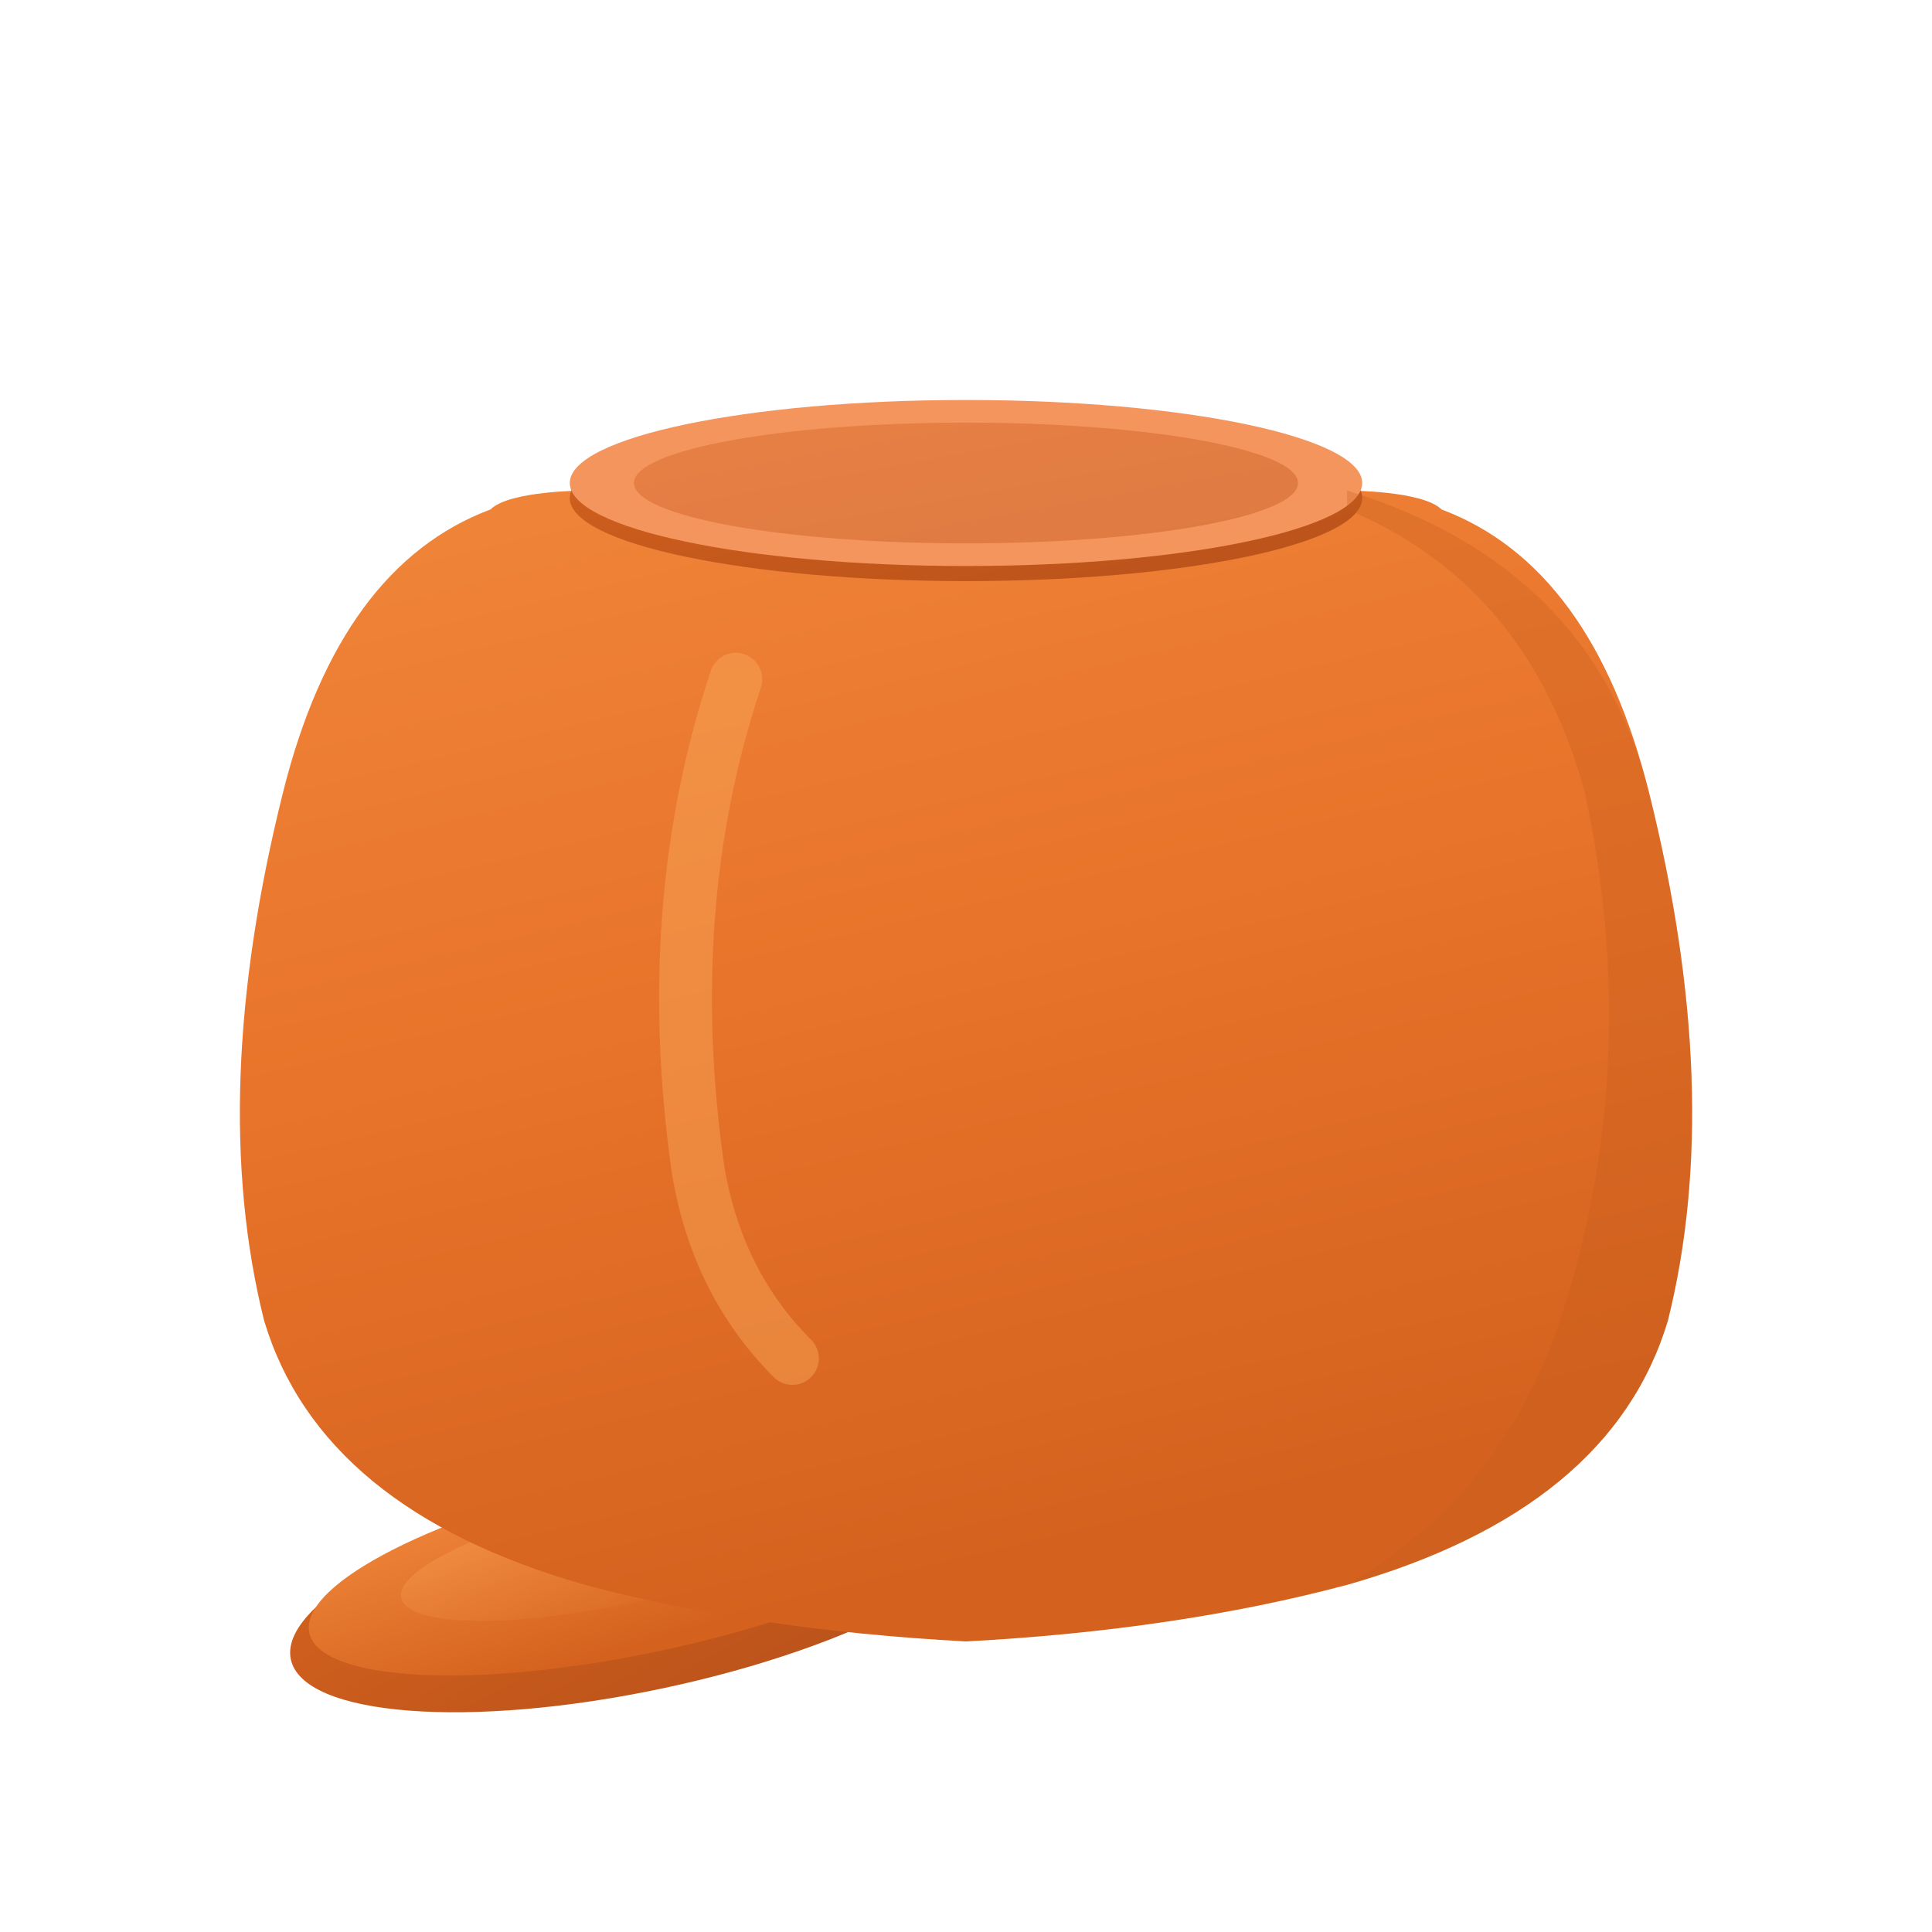
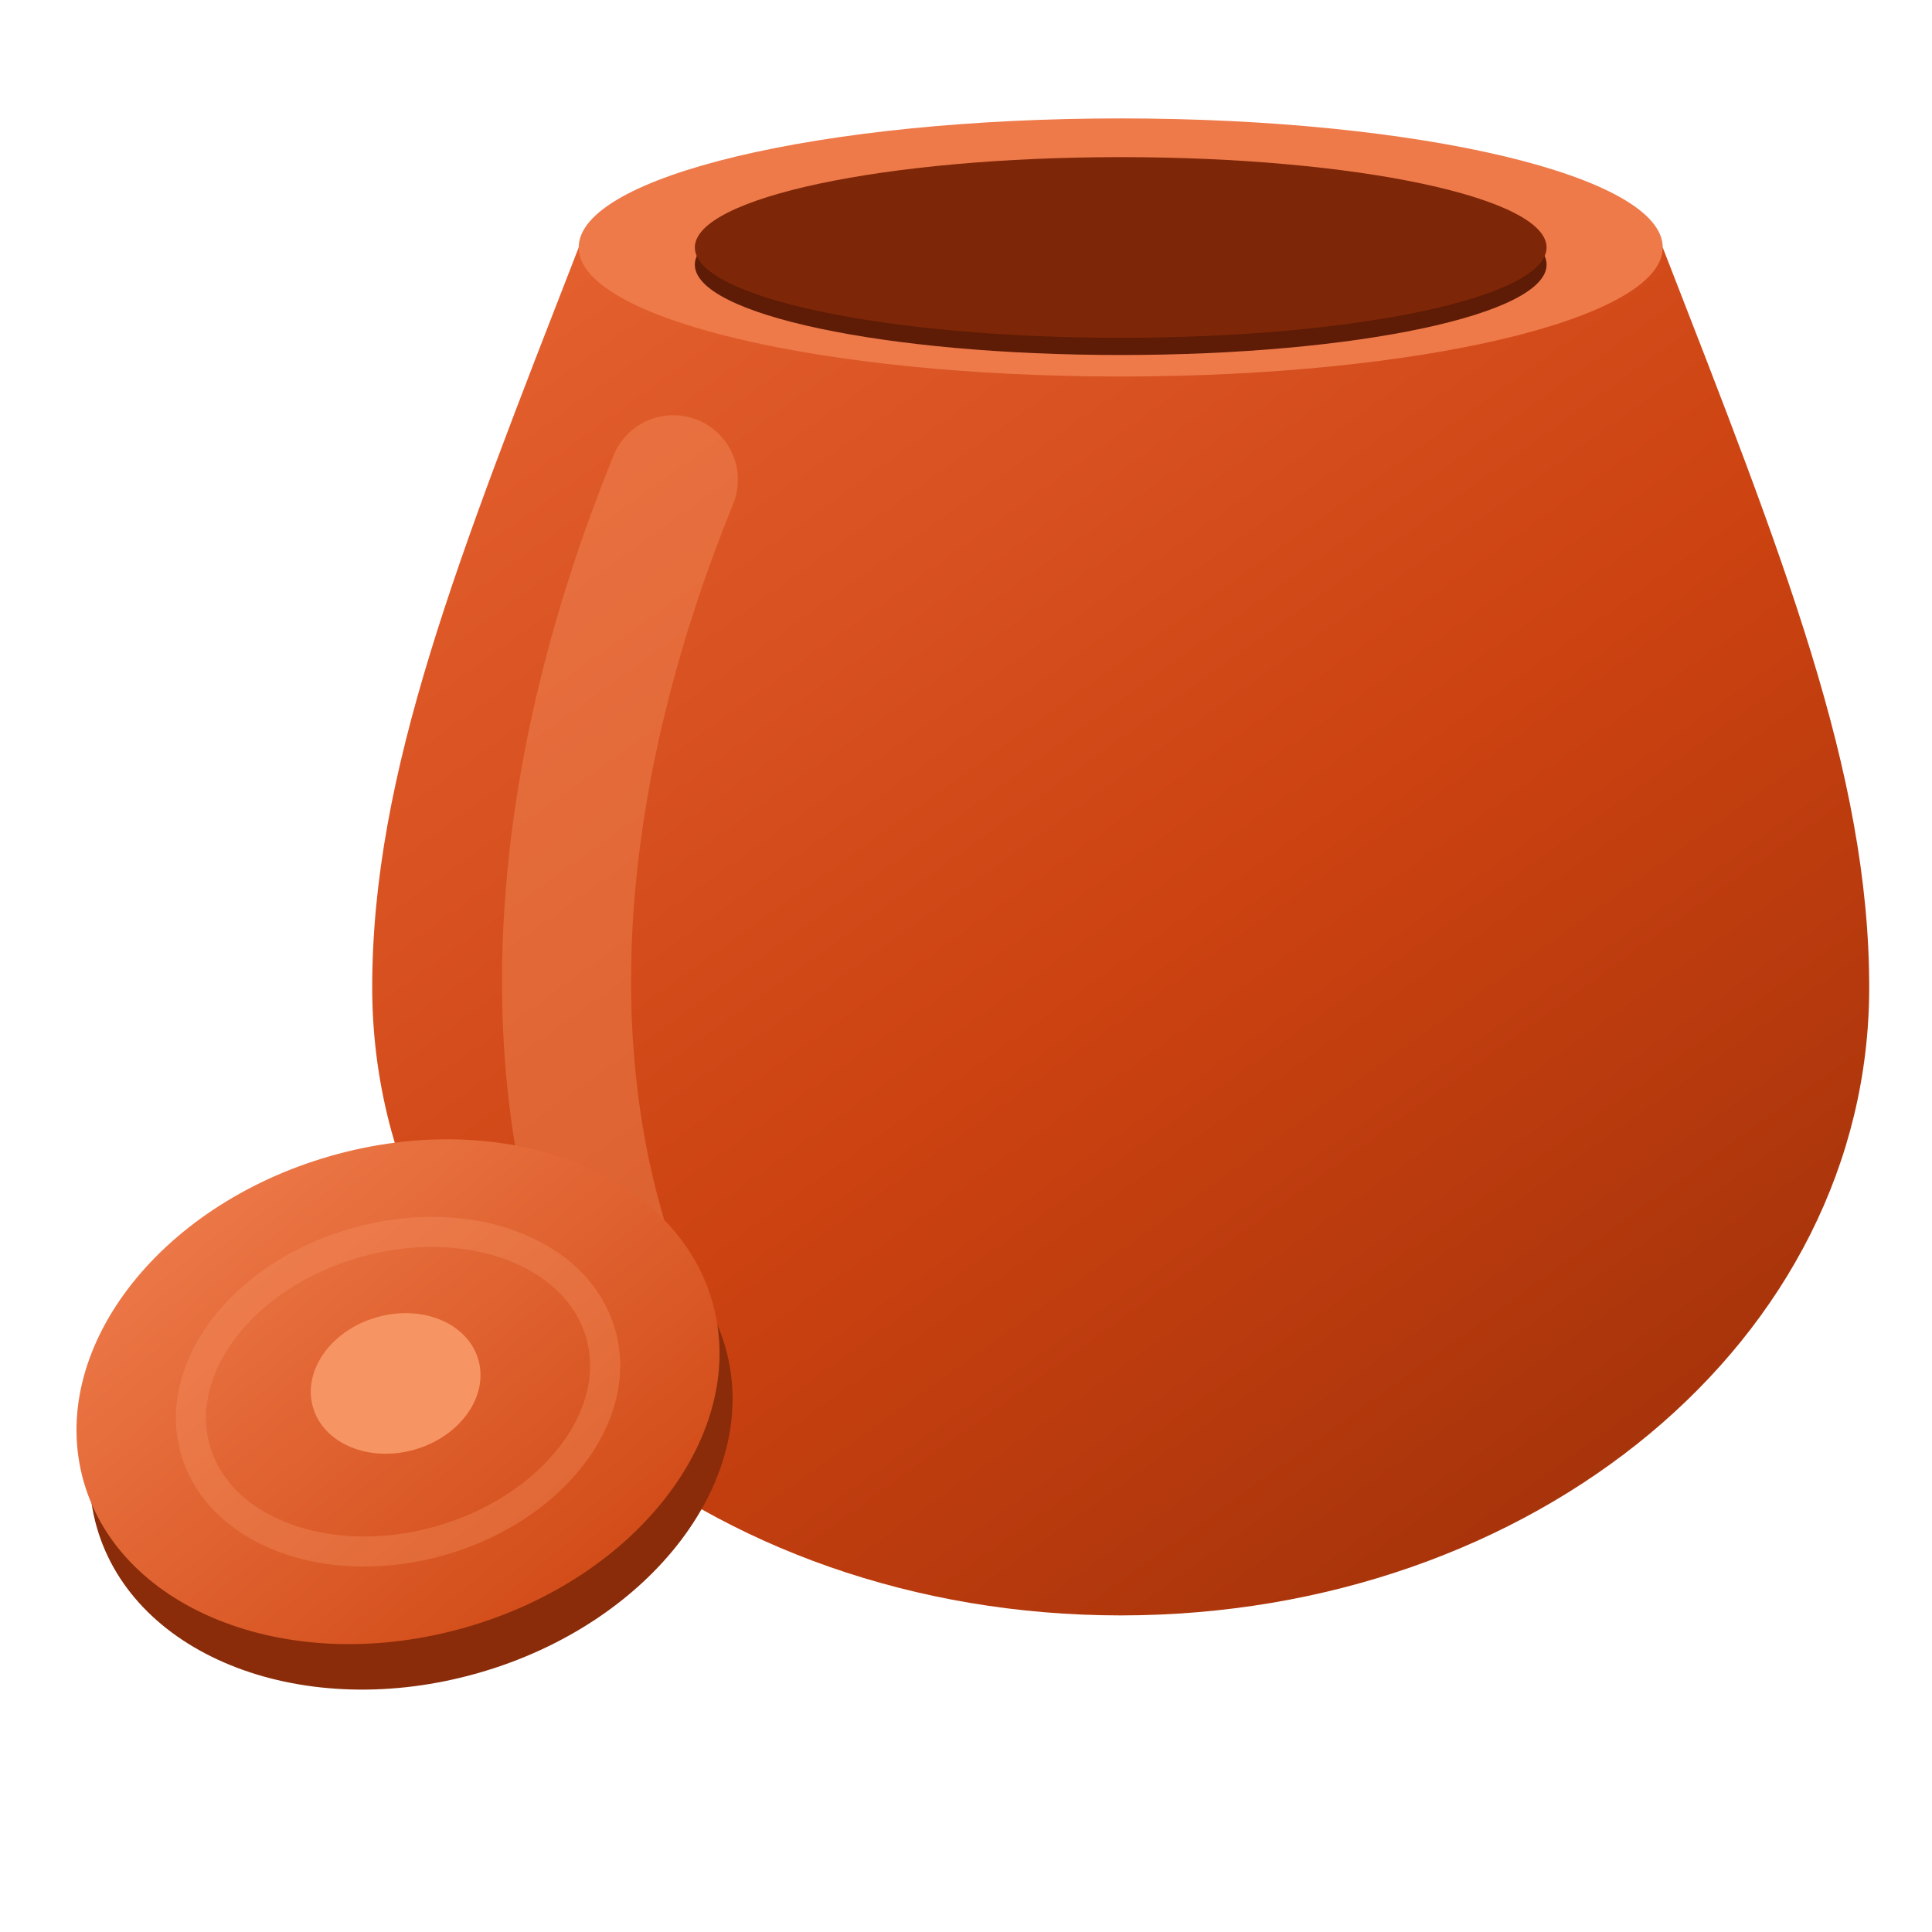
- <svg xmlns="http://www.w3.org/2000/svg" width="512" height="512" viewBox="0 0 512 512">
+ <svg xmlns="http://www.w3.org/2000/svg" width="512" height="512" viewBox="0 0 512 512" role="img" aria-label="OpenClay">
  <defs>
-     <linearGradient id="pot-main" x1="0" y1="0" x2="0.3" y2="1">
-       <stop offset="0%" stop-color="#f0863a" />
-       <stop offset="50%" stop-color="#e8732a" />
-       <stop offset="100%" stop-color="#d4621e" />
+     <linearGradient id="body" x1="0.12" y1="0" x2="0.9" y2="1">
+       <stop offset="0%" stop-color="#E4602F" />
+       <stop offset="52%" stop-color="#CC4211" />
+       <stop offset="100%" stop-color="#9E3009" />
    </linearGradient>
-     <linearGradient id="pot-shadow" x1="0" y1="0" x2="1" y2="1">
-       <stop offset="0%" stop-color="#d4621e" />
-       <stop offset="100%" stop-color="#b8511a" />
-     </linearGradient>
-     <linearGradient id="lid-main" x1="0" y1="0" x2="0.3" y2="1">
-       <stop offset="0%" stop-color="#f0863a" />
-       <stop offset="100%" stop-color="#d4621e" />
-     </linearGradient>
-     <linearGradient id="highlight" x1="0" y1="0" x2="1" y2="1">
-       <stop offset="0%" stop-color="#f9a85c" stop-opacity="0.8" />
-       <stop offset="100%" stop-color="#f0863a" stop-opacity="0" />
+     <linearGradient id="lidFace" x1="0.2" y1="0" x2="0.8" y2="1">
+       <stop offset="0%" stop-color="#EE7A4A" />
+       <stop offset="100%" stop-color="#D04915" />
    </linearGradient>
  </defs>
-   <ellipse cx="170" cy="420" rx="95" ry="28" fill="url(#pot-shadow)" transform="rotate(-12, 170, 420)" />
-   <ellipse cx="170" cy="414" rx="90" ry="24" fill="url(#lid-main)" transform="rotate(-12, 170, 414)" />
-   <ellipse cx="165" cy="411" rx="60" ry="14" fill="url(#highlight)" transform="rotate(-12, 165, 411)" opacity="0.5" />
-   <path d="     M155,130     C155,130 135,130 130,135     Q90,150 75,210     Q55,290 70,350     Q85,400 155,420     Q200,432 256,435     Q312,432 357,420     Q427,400 442,350     Q457,290 437,210     Q422,150 382,135     C377,130 357,130 357,130   " fill="url(#pot-main)" />
-   <ellipse cx="256" cy="132" rx="105" ry="22" fill="url(#pot-shadow)" />
-   <ellipse cx="256" cy="128" rx="105" ry="22" fill="#f5955e" />
-   <ellipse cx="256" cy="128" rx="88" ry="16" fill="url(#pot-shadow)" opacity="0.4" />
-   <path d="     M195,180     Q175,240 185,310     Q190,340 210,360   " fill="none" stroke="#f9a85c" stroke-width="14" stroke-linecap="round" opacity="0.45" />
-   <path d="     M357,130     Q422,150 437,210     Q457,290 442,350     Q427,400 357,420     Q400,395 415,345     Q435,280 420,210     Q405,155 357,135   " fill="#c45a1a" opacity="0.3" />
+   <g transform="translate(-22.2 -84.9) scale(1.14)">
+     <path d="     M154,132     C126,204 106,254 106,304     C106,386 184,450 280,450     C376,450 454,386 454,304     C454,254 434,204 406,132     Z   " fill="url(#body)" />
+     <path d="     M176,186     C150,250 144,312 160,364   " fill="none" stroke="#F79463" stroke-width="30" stroke-linecap="round" opacity="0.38" />
+     <ellipse cx="280" cy="132" rx="126" ry="30" fill="#EE7A4A" />
+     <ellipse cx="280" cy="136" rx="99" ry="21" fill="#5E1B05" />
+     <ellipse cx="280" cy="132" rx="99" ry="21" fill="#7E2708" />
+     <g transform="rotate(-16 112 398)">
+       <ellipse cx="112" cy="409" rx="76" ry="57" fill="#8A2C0A" />
+       <ellipse cx="112" cy="398" rx="76" ry="57" fill="url(#lidFace)" />
+       <ellipse cx="112" cy="398" rx="49" ry="36" fill="none" stroke="#F79463" stroke-width="7" opacity="0.34" />
+       <ellipse cx="112" cy="396" rx="20" ry="16" fill="#F79463" />
+     </g>
+   </g>
</svg>
